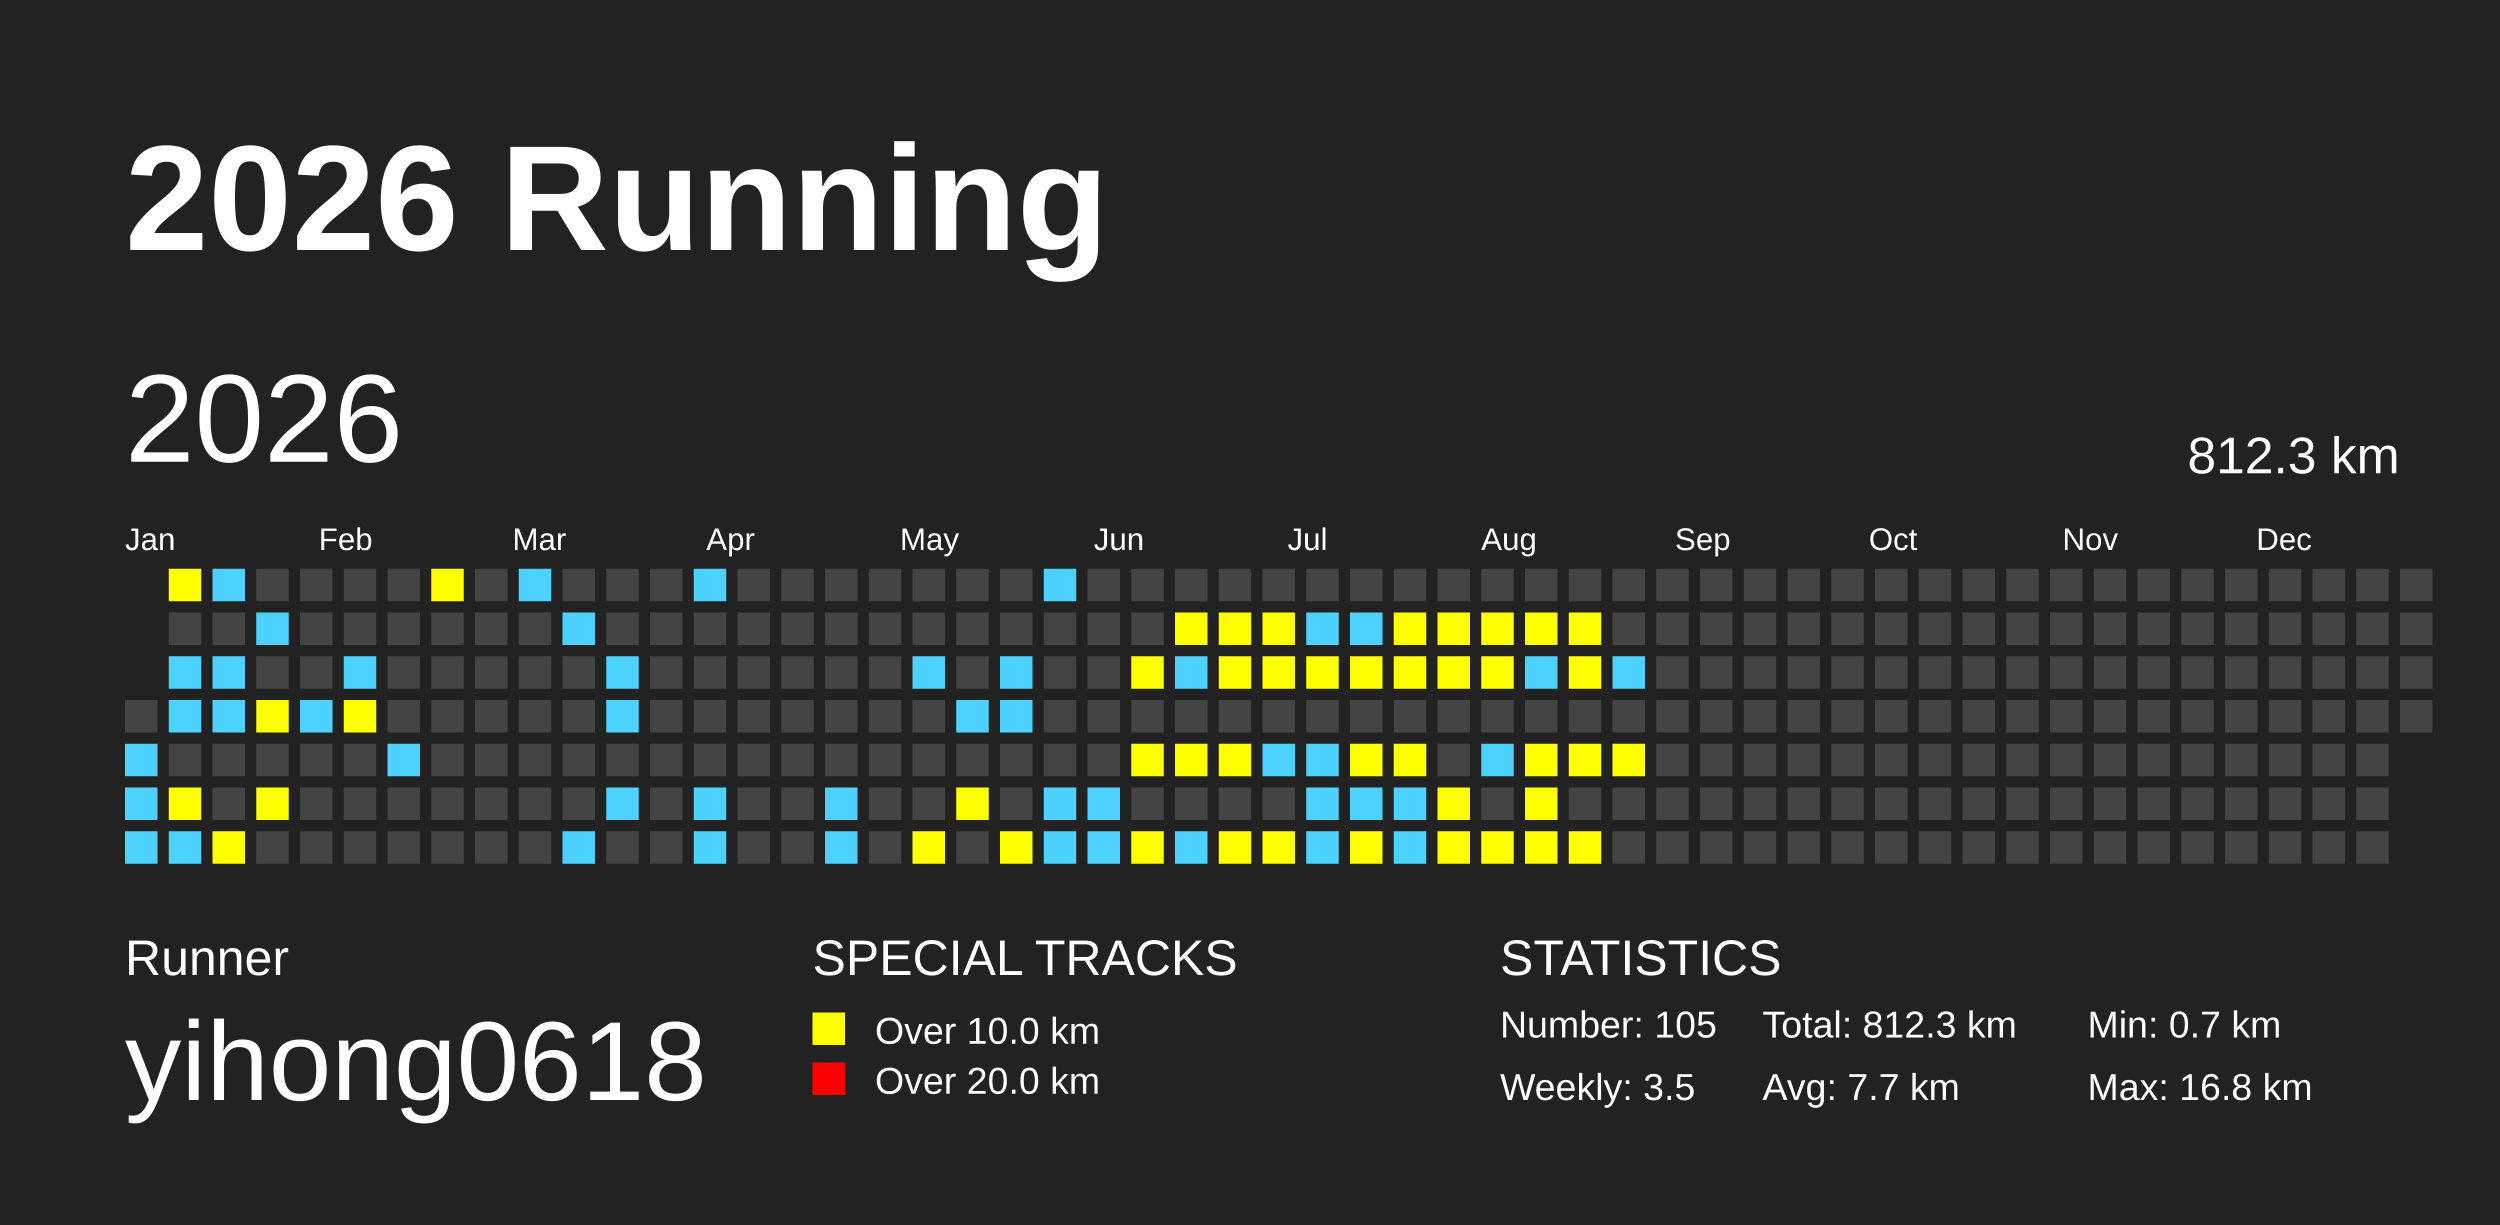
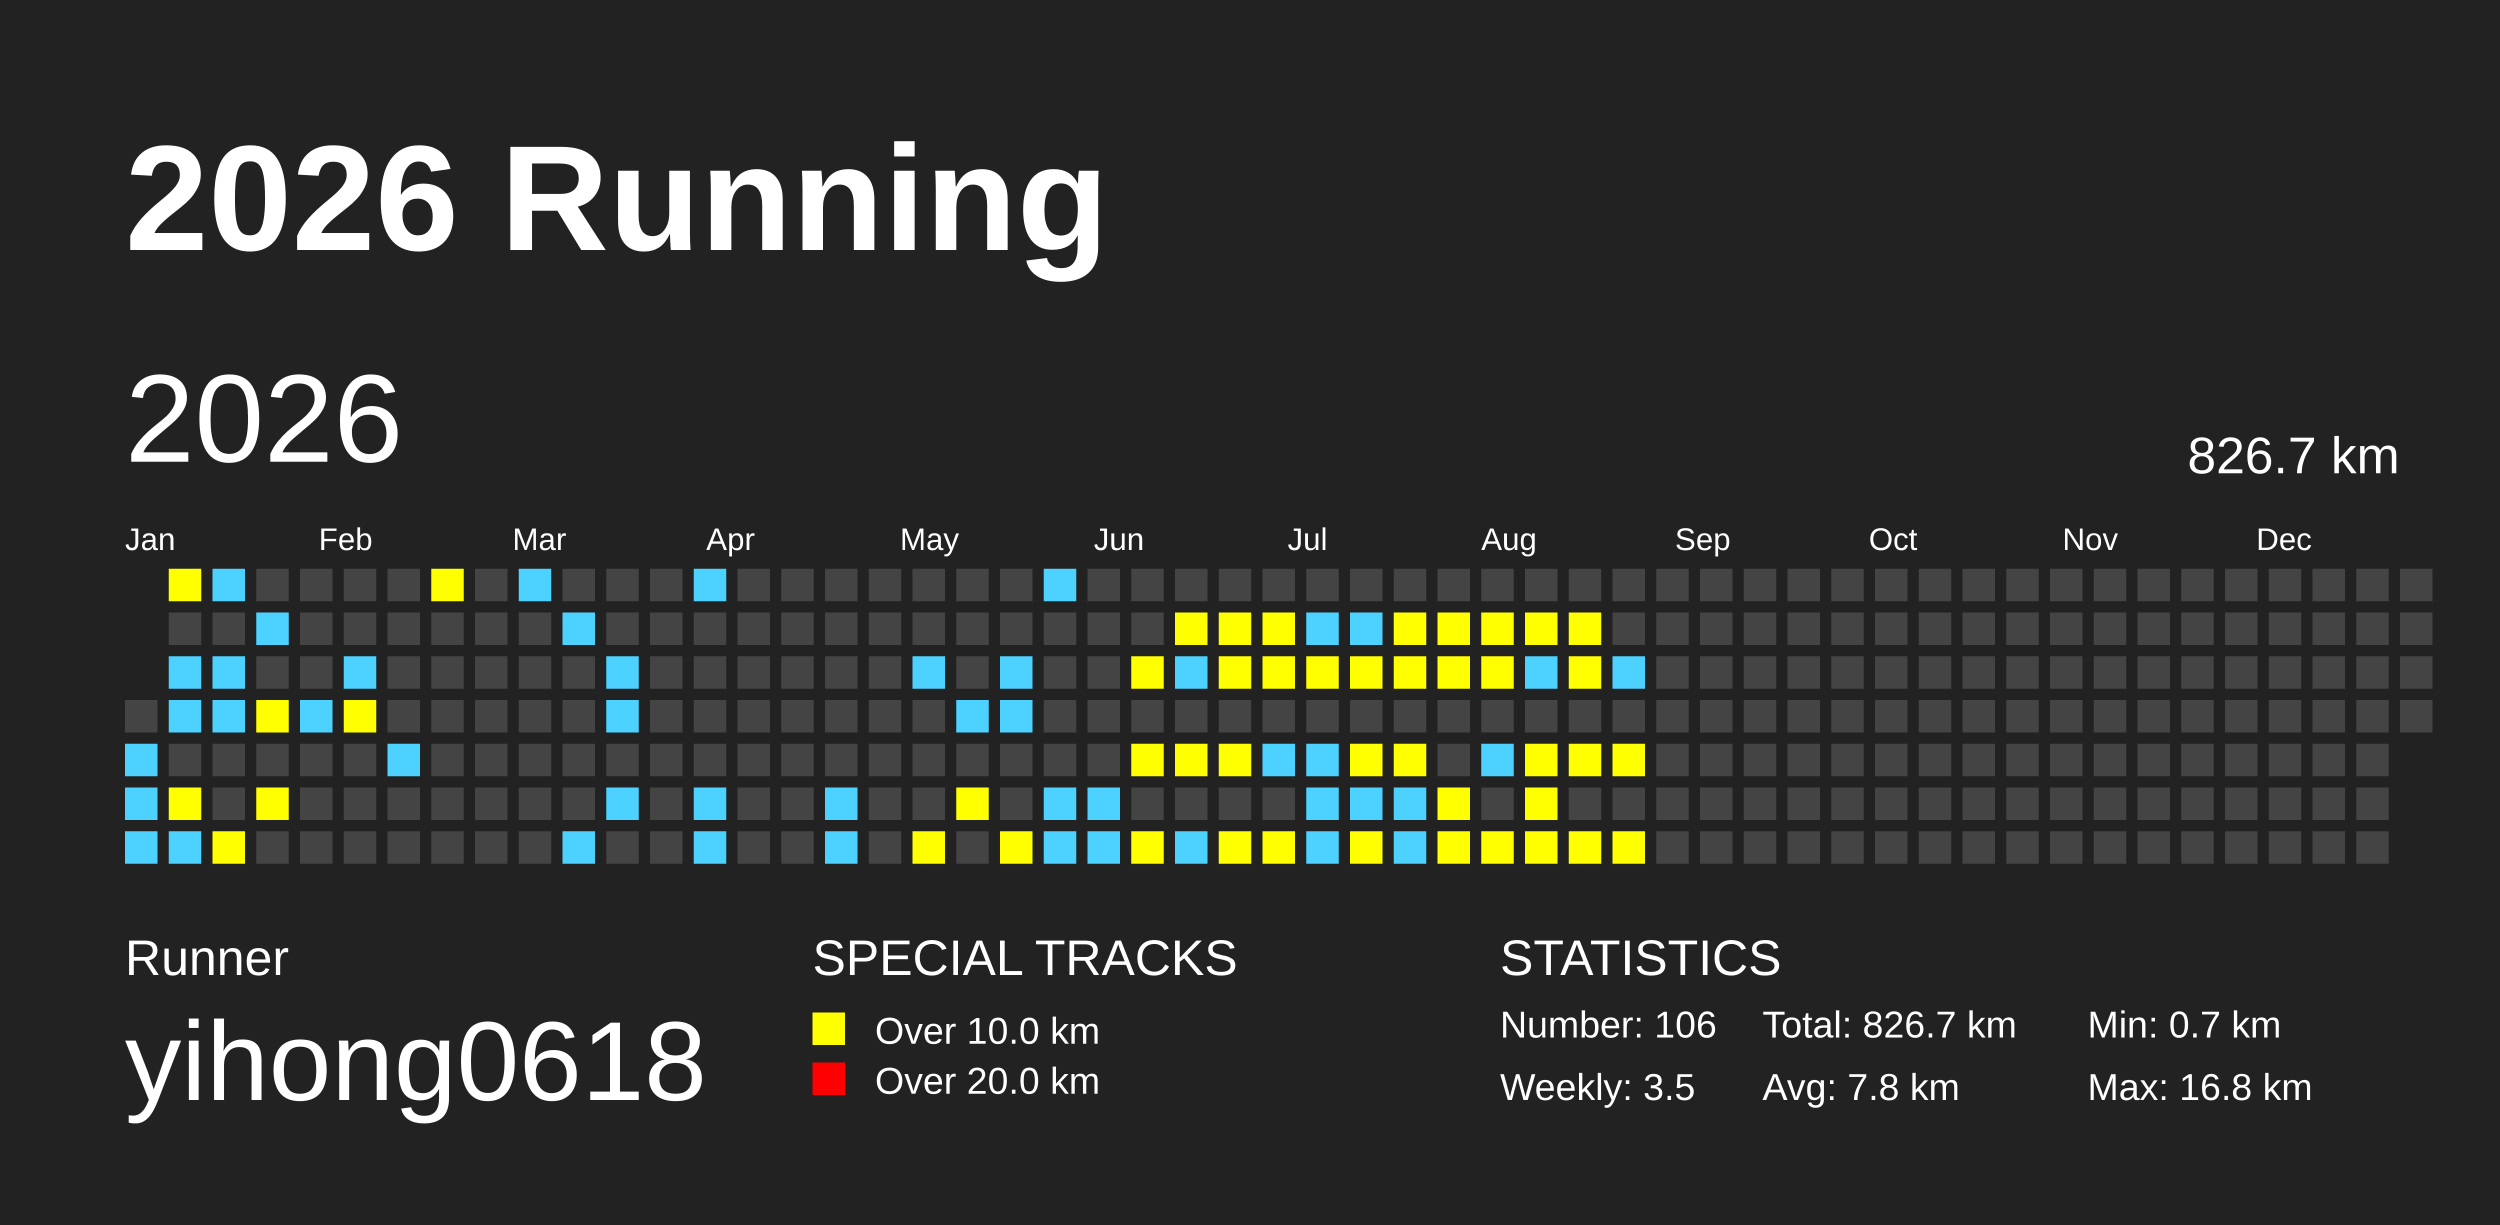
<svg xmlns="http://www.w3.org/2000/svg" baseProfile="full" height="98mm" version="1.1" viewBox="0,0,200,98" width="200mm">
  <defs>
    <pattern height="2" id="indoor-stripe" patternUnits="userSpaceOnUse" width="2">
      <line stroke="white" stroke-opacity="0.45" stroke-width="0.5" x1="0" x2="2" y1="2" y2="0" />
    </pattern>
  </defs>
  <rect fill="#222222" height="98" width="200" x="0" y="0" />
  <text fill="#FFFFFF" style="font-size:12px; font-family:Arial; font-weight:bold;" x="10" y="20">2026 Running</text>
  <text fill="#FFFFFF" style="font-size:4px; font-family:Arial" x="10" y="78">Runner</text>
  <text fill="#FFFFFF" style="font-size:9px; font-family:Arial" x="10" y="88">yihong0618</text>
  <text fill="#FFFFFF" style="font-size:4px; font-family:Arial" x="65" y="78">SPECIAL TRACKS</text>
  <rect fill="yellow" height="2.6" width="2.6" x="65" y="81" />
  <text fill="#FFFFFF" style="font-size:3px; font-family:Arial" x="70" y="83.5">Over 10.0 km</text>
  <rect fill="red" height="2.6" width="2.6" x="65" y="85" />
  <text fill="#FFFFFF" style="font-size:3px; font-family:Arial" x="70" y="87.5">Over 20.0 km</text>
  <text fill="#FFFFFF" style="font-size:4px; font-family:Arial" x="120" y="78">STATISTICS</text>
-   <text fill="#FFFFFF" style="font-size:3px; font-family:Arial" x="120" y="83">Number: 105</text>
+   <text fill="#FFFFFF" style="font-size:3px; font-family:Arial" x="120" y="83">Number: 106</text>
  <text fill="#FFFFFF" style="font-size:3px; font-family:Arial" x="120" y="88">Weekly: 3.5</text>
-   <text fill="#FFFFFF" style="font-size:3px; font-family:Arial" x="141" y="83">Total: 812.3 km</text>
-   <text fill="#FFFFFF" style="font-size:3px; font-family:Arial" x="141" y="88">Avg: 7.7 km</text>
+   <text fill="#FFFFFF" style="font-size:3px; font-family:Arial" x="141" y="83">Total: 826.7 km</text>
+   <text fill="#FFFFFF" style="font-size:3px; font-family:Arial" x="141" y="88">Avg: 7.8 km</text>
  <text fill="#FFFFFF" style="font-size:3px; font-family:Arial" x="167" y="83">Min: 0.7 km</text>
  <text fill="#FFFFFF" style="font-size:3px; font-family:Arial" x="167" y="88">Max: 16.8 km</text>
  <text dominant-baseline="hanging" fill="#FFFFFF" style="font-size:10.0px; font-family:Arial;" x="10" y="30">2026</text>
-   <text dominant-baseline="hanging" fill="#FFFFFF" style="font-size:4.125px; font-family:Arial;" x="175" y="35">812.3 km</text>
+   <text dominant-baseline="hanging" fill="#FFFFFF" style="font-size:4.125px; font-family:Arial;" x="175" y="35">826.7 km</text>
  <text fill="#FFFFFF" style="font-size:2.5px; font-family:Arial" x="10.0" y="44">Jan</text>
  <text fill="#FFFFFF" style="font-size:2.5px; font-family:Arial" x="25.5" y="44">Feb</text>
  <text fill="#FFFFFF" style="font-size:2.5px; font-family:Arial" x="41.0" y="44">Mar</text>
  <text fill="#FFFFFF" style="font-size:2.5px; font-family:Arial" x="56.5" y="44">Apr</text>
  <text fill="#FFFFFF" style="font-size:2.5px; font-family:Arial" x="72.0" y="44">May</text>
  <text fill="#FFFFFF" style="font-size:2.5px; font-family:Arial" x="87.5" y="44">Jun</text>
  <text fill="#FFFFFF" style="font-size:2.5px; font-family:Arial" x="103.0" y="44">Jul</text>
  <text fill="#FFFFFF" style="font-size:2.5px; font-family:Arial" x="118.5" y="44">Aug</text>
  <text fill="#FFFFFF" style="font-size:2.5px; font-family:Arial" x="134.0" y="44">Sep</text>
  <text fill="#FFFFFF" style="font-size:2.5px; font-family:Arial" x="149.5" y="44">Oct</text>
  <text fill="#FFFFFF" style="font-size:2.5px; font-family:Arial" x="165.0" y="44">Nov</text>
  <text fill="#FFFFFF" style="font-size:2.5px; font-family:Arial" x="180.5" y="44">Dec</text>
  <rect fill="#444444" height="2.6" width="2.6" x="10.0" y="56.0" />
  <rect fill="#4DD2FF" height="2.6" width="2.6" x="10.0" y="59.5" />
  <rect fill="#4DD2FF" height="2.6" width="2.6" x="10.0" y="63.0" />
  <rect fill="#4DD2FF" height="2.6" width="2.6" x="10.0" y="66.5" />
  <rect fill="yellow" height="2.6" width="2.6" x="13.5" y="45.5" />
  <rect fill="#444444" height="2.6" width="2.6" x="13.5" y="49.0" />
  <rect fill="#4DD2FF" height="2.6" width="2.6" x="13.5" y="52.5" />
  <rect fill="#4DD2FF" height="2.6" width="2.6" x="13.5" y="56.0" />
  <rect fill="#444444" height="2.6" width="2.6" x="13.5" y="59.5" />
  <rect fill="yellow" height="2.6" width="2.6" x="13.5" y="63.0" />
  <rect fill="#4DD2FF" height="2.6" width="2.6" x="13.5" y="66.5" />
  <rect fill="#4DD2FF" height="2.6" width="2.6" x="17.0" y="45.5" />
  <rect fill="#444444" height="2.6" width="2.6" x="17.0" y="49.0" />
  <rect fill="#4DD2FF" height="2.6" width="2.6" x="17.0" y="52.5" />
  <rect fill="#4DD2FF" height="2.6" width="2.6" x="17.0" y="56.0" />
  <rect fill="#444444" height="2.6" width="2.6" x="17.0" y="59.5" />
  <rect fill="#444444" height="2.6" width="2.6" x="17.0" y="63.0" />
  <rect fill="yellow" height="2.6" width="2.6" x="17.0" y="66.5" />
  <rect fill="#444444" height="2.6" width="2.6" x="20.5" y="45.5" />
  <rect fill="#4DD2FF" height="2.6" width="2.6" x="20.5" y="49.0" />
  <rect fill="#444444" height="2.6" width="2.6" x="20.5" y="52.5" />
  <rect fill="yellow" height="2.6" width="2.6" x="20.5" y="56.0" />
  <rect fill="#444444" height="2.6" width="2.6" x="20.5" y="59.5" />
  <rect fill="yellow" height="2.6" width="2.6" x="20.5" y="63.0" />
  <rect fill="#444444" height="2.6" width="2.6" x="20.5" y="66.5" />
  <rect fill="#444444" height="2.6" width="2.6" x="24.0" y="45.5" />
  <rect fill="#444444" height="2.6" width="2.6" x="24.0" y="49.0" />
  <rect fill="#444444" height="2.6" width="2.6" x="24.0" y="52.5" />
  <rect fill="#4DD2FF" height="2.6" width="2.6" x="24.0" y="56.0" />
  <rect fill="#444444" height="2.6" width="2.6" x="24.0" y="59.5" />
  <rect fill="#444444" height="2.6" width="2.6" x="24.0" y="63.0" />
  <rect fill="#444444" height="2.6" width="2.6" x="24.0" y="66.5" />
  <rect fill="#444444" height="2.6" width="2.6" x="27.5" y="45.5" />
  <rect fill="#444444" height="2.6" width="2.6" x="27.5" y="49.0" />
  <rect fill="#4DD2FF" height="2.6" width="2.6" x="27.5" y="52.5" />
  <rect fill="yellow" height="2.6" width="2.6" x="27.5" y="56.0" />
  <rect fill="#444444" height="2.6" width="2.6" x="27.5" y="59.5" />
  <rect fill="#444444" height="2.6" width="2.6" x="27.5" y="63.0" />
  <rect fill="#444444" height="2.6" width="2.6" x="27.5" y="66.5" />
  <rect fill="#444444" height="2.6" width="2.6" x="31.0" y="45.5" />
  <rect fill="#444444" height="2.6" width="2.6" x="31.0" y="49.0" />
  <rect fill="#444444" height="2.6" width="2.6" x="31.0" y="52.5" />
  <rect fill="#444444" height="2.6" width="2.6" x="31.0" y="56.0" />
  <rect fill="#4DD2FF" height="2.6" width="2.6" x="31.0" y="59.5" />
  <rect fill="#444444" height="2.6" width="2.6" x="31.0" y="63.0" />
  <rect fill="#444444" height="2.6" width="2.6" x="31.0" y="66.5" />
  <rect fill="yellow" height="2.6" width="2.6" x="34.5" y="45.5" />
  <rect fill="#444444" height="2.6" width="2.6" x="34.5" y="49.0" />
  <rect fill="#444444" height="2.6" width="2.6" x="34.5" y="52.5" />
  <rect fill="#444444" height="2.6" width="2.6" x="34.5" y="56.0" />
  <rect fill="#444444" height="2.6" width="2.6" x="34.5" y="59.5" />
  <rect fill="#444444" height="2.6" width="2.6" x="34.5" y="63.0" />
  <rect fill="#444444" height="2.6" width="2.6" x="34.5" y="66.5" />
  <rect fill="#444444" height="2.6" width="2.6" x="38.0" y="45.5" />
  <rect fill="#444444" height="2.6" width="2.6" x="38.0" y="49.0" />
  <rect fill="#444444" height="2.6" width="2.6" x="38.0" y="52.5" />
  <rect fill="#444444" height="2.6" width="2.6" x="38.0" y="56.0" />
  <rect fill="#444444" height="2.6" width="2.6" x="38.0" y="59.5" />
  <rect fill="#444444" height="2.6" width="2.6" x="38.0" y="63.0" />
  <rect fill="#444444" height="2.6" width="2.6" x="38.0" y="66.5" />
  <rect fill="#4DD2FF" height="2.6" width="2.6" x="41.5" y="45.5" />
  <rect fill="#444444" height="2.6" width="2.6" x="41.5" y="49.0" />
  <rect fill="#444444" height="2.6" width="2.6" x="41.5" y="52.5" />
  <rect fill="#444444" height="2.6" width="2.6" x="41.5" y="56.0" />
  <rect fill="#444444" height="2.6" width="2.6" x="41.5" y="59.5" />
  <rect fill="#444444" height="2.6" width="2.6" x="41.5" y="63.0" />
  <rect fill="#444444" height="2.6" width="2.6" x="41.5" y="66.5" />
  <rect fill="#444444" height="2.6" width="2.6" x="45.0" y="45.5" />
  <rect fill="#4DD2FF" height="2.6" width="2.6" x="45.0" y="49.0" />
  <rect fill="#444444" height="2.6" width="2.6" x="45.0" y="52.5" />
  <rect fill="#444444" height="2.6" width="2.6" x="45.0" y="56.0" />
  <rect fill="#444444" height="2.6" width="2.6" x="45.0" y="59.5" />
  <rect fill="#444444" height="2.6" width="2.6" x="45.0" y="63.0" />
  <rect fill="#4DD2FF" height="2.6" width="2.6" x="45.0" y="66.5" />
  <rect fill="#444444" height="2.6" width="2.6" x="48.5" y="45.5" />
  <rect fill="#444444" height="2.6" width="2.6" x="48.5" y="49.0" />
  <rect fill="#4DD2FF" height="2.6" width="2.6" x="48.5" y="52.5" />
  <rect fill="#4DD2FF" height="2.6" width="2.6" x="48.5" y="56.0" />
  <rect fill="#444444" height="2.6" width="2.6" x="48.5" y="59.5" />
  <rect fill="#4DD2FF" height="2.6" width="2.6" x="48.5" y="63.0" />
  <rect fill="#444444" height="2.6" width="2.6" x="48.5" y="66.5" />
  <rect fill="#444444" height="2.6" width="2.6" x="52.0" y="45.5" />
  <rect fill="#444444" height="2.6" width="2.6" x="52.0" y="49.0" />
  <rect fill="#444444" height="2.6" width="2.6" x="52.0" y="52.5" />
  <rect fill="#444444" height="2.6" width="2.6" x="52.0" y="56.0" />
  <rect fill="#444444" height="2.6" width="2.6" x="52.0" y="59.5" />
  <rect fill="#444444" height="2.6" width="2.6" x="52.0" y="63.0" />
  <rect fill="#444444" height="2.6" width="2.6" x="52.0" y="66.5" />
  <rect fill="#4DD2FF" height="2.6" width="2.6" x="55.5" y="45.5" />
  <rect fill="#444444" height="2.6" width="2.6" x="55.5" y="49.0" />
  <rect fill="#444444" height="2.6" width="2.6" x="55.5" y="52.5" />
  <rect fill="#444444" height="2.6" width="2.6" x="55.5" y="56.0" />
  <rect fill="#444444" height="2.6" width="2.6" x="55.5" y="59.5" />
  <rect fill="#4DD2FF" height="2.6" width="2.6" x="55.5" y="63.0" />
  <rect fill="#4DD2FF" height="2.6" width="2.6" x="55.5" y="66.5" />
  <rect fill="#444444" height="2.6" width="2.6" x="59.0" y="45.5" />
  <rect fill="#444444" height="2.6" width="2.6" x="59.0" y="49.0" />
  <rect fill="#444444" height="2.6" width="2.6" x="59.0" y="52.5" />
  <rect fill="#444444" height="2.6" width="2.6" x="59.0" y="56.0" />
  <rect fill="#444444" height="2.6" width="2.6" x="59.0" y="59.5" />
  <rect fill="#444444" height="2.6" width="2.6" x="59.0" y="63.0" />
  <rect fill="#444444" height="2.6" width="2.6" x="59.0" y="66.5" />
  <rect fill="#444444" height="2.6" width="2.6" x="62.5" y="45.5" />
  <rect fill="#444444" height="2.6" width="2.6" x="62.5" y="49.0" />
  <rect fill="#444444" height="2.6" width="2.6" x="62.5" y="52.5" />
  <rect fill="#444444" height="2.6" width="2.6" x="62.5" y="56.0" />
  <rect fill="#444444" height="2.6" width="2.6" x="62.5" y="59.5" />
  <rect fill="#444444" height="2.6" width="2.6" x="62.5" y="63.0" />
  <rect fill="#444444" height="2.6" width="2.6" x="62.5" y="66.5" />
  <rect fill="#444444" height="2.6" width="2.6" x="66.0" y="45.5" />
  <rect fill="#444444" height="2.6" width="2.6" x="66.0" y="49.0" />
  <rect fill="#444444" height="2.6" width="2.6" x="66.0" y="52.5" />
  <rect fill="#444444" height="2.6" width="2.6" x="66.0" y="56.0" />
  <rect fill="#444444" height="2.6" width="2.6" x="66.0" y="59.5" />
  <rect fill="#4DD2FF" height="2.6" width="2.6" x="66.0" y="63.0" />
  <rect fill="#4DD2FF" height="2.6" width="2.6" x="66.0" y="66.5" />
  <rect fill="#444444" height="2.6" width="2.6" x="69.5" y="45.5" />
  <rect fill="#444444" height="2.6" width="2.6" x="69.5" y="49.0" />
  <rect fill="#444444" height="2.6" width="2.6" x="69.5" y="52.5" />
  <rect fill="#444444" height="2.6" width="2.6" x="69.5" y="56.0" />
  <rect fill="#444444" height="2.6" width="2.6" x="69.5" y="59.5" />
  <rect fill="#444444" height="2.6" width="2.6" x="69.5" y="63.0" />
  <rect fill="#444444" height="2.6" width="2.6" x="69.5" y="66.5" />
  <rect fill="#444444" height="2.6" width="2.6" x="73.0" y="45.5" />
  <rect fill="#444444" height="2.6" width="2.6" x="73.0" y="49.0" />
  <rect fill="#4DD2FF" height="2.6" width="2.6" x="73.0" y="52.5" />
  <rect fill="#444444" height="2.6" width="2.6" x="73.0" y="56.0" />
  <rect fill="#444444" height="2.6" width="2.6" x="73.0" y="59.5" />
  <rect fill="#444444" height="2.6" width="2.6" x="73.0" y="63.0" />
  <rect fill="yellow" height="2.6" width="2.6" x="73.0" y="66.5" />
  <rect fill="#444444" height="2.6" width="2.6" x="76.5" y="45.5" />
  <rect fill="#444444" height="2.6" width="2.6" x="76.5" y="49.0" />
  <rect fill="#444444" height="2.6" width="2.6" x="76.5" y="52.5" />
  <rect fill="#4DD2FF" height="2.6" width="2.6" x="76.5" y="56.0" />
  <rect fill="#444444" height="2.6" width="2.6" x="76.5" y="59.5" />
  <rect fill="yellow" height="2.6" width="2.6" x="76.5" y="63.0" />
  <rect fill="#444444" height="2.6" width="2.6" x="76.5" y="66.5" />
  <rect fill="#444444" height="2.6" width="2.6" x="80.0" y="45.5" />
  <rect fill="#444444" height="2.6" width="2.6" x="80.0" y="49.0" />
  <rect fill="#4DD2FF" height="2.6" width="2.6" x="80.0" y="52.5" />
  <rect fill="#4DD2FF" height="2.6" width="2.6" x="80.0" y="56.0" />
  <rect fill="#444444" height="2.6" width="2.6" x="80.0" y="59.5" />
  <rect fill="#444444" height="2.6" width="2.6" x="80.0" y="63.0" />
  <rect fill="yellow" height="2.6" width="2.6" x="80.0" y="66.5" />
  <rect fill="#4DD2FF" height="2.6" width="2.6" x="83.5" y="45.5" />
  <rect fill="#444444" height="2.6" width="2.6" x="83.5" y="49.0" />
  <rect fill="#444444" height="2.6" width="2.6" x="83.5" y="52.5" />
  <rect fill="#444444" height="2.6" width="2.6" x="83.5" y="56.0" />
  <rect fill="#444444" height="2.6" width="2.6" x="83.5" y="59.5" />
  <rect fill="#4DD2FF" height="2.6" width="2.6" x="83.5" y="63.0" />
  <rect fill="#4DD2FF" height="2.6" width="2.6" x="83.5" y="66.5" />
  <rect fill="#444444" height="2.6" width="2.6" x="87.0" y="45.5" />
  <rect fill="#444444" height="2.6" width="2.6" x="87.0" y="49.0" />
  <rect fill="#444444" height="2.6" width="2.6" x="87.0" y="52.5" />
  <rect fill="#444444" height="2.6" width="2.6" x="87.0" y="56.0" />
  <rect fill="#444444" height="2.6" width="2.6" x="87.0" y="59.5" />
  <rect fill="#4DD2FF" height="2.6" width="2.6" x="87.0" y="63.0" />
  <rect fill="#4DD2FF" height="2.6" width="2.6" x="87.0" y="66.5" />
  <rect fill="#444444" height="2.6" width="2.6" x="90.5" y="45.5" />
  <rect fill="#444444" height="2.6" width="2.6" x="90.5" y="49.0" />
  <rect fill="yellow" height="2.6" width="2.6" x="90.5" y="52.5" />
  <rect fill="#444444" height="2.6" width="2.6" x="90.5" y="56.0" />
  <rect fill="yellow" height="2.6" width="2.6" x="90.5" y="59.5" />
  <rect fill="#444444" height="2.6" width="2.6" x="90.5" y="63.0" />
  <rect fill="yellow" height="2.6" width="2.6" x="90.5" y="66.5" />
  <rect fill="#444444" height="2.6" width="2.6" x="94.0" y="45.5" />
  <rect fill="yellow" height="2.6" width="2.6" x="94.0" y="49.0" />
  <rect fill="#4DD2FF" height="2.6" width="2.6" x="94.0" y="52.5" />
  <rect fill="#444444" height="2.6" width="2.6" x="94.0" y="56.0" />
  <rect fill="yellow" height="2.6" width="2.6" x="94.0" y="59.5" />
  <rect fill="#444444" height="2.6" width="2.6" x="94.0" y="63.0" />
  <rect fill="#4DD2FF" height="2.6" width="2.6" x="94.0" y="66.5" />
  <rect fill="#444444" height="2.6" width="2.6" x="97.5" y="45.5" />
  <rect fill="yellow" height="2.6" width="2.6" x="97.5" y="49.0" />
  <rect fill="yellow" height="2.6" width="2.6" x="97.5" y="52.5" />
  <rect fill="#444444" height="2.6" width="2.6" x="97.5" y="56.0" />
  <rect fill="yellow" height="2.6" width="2.6" x="97.5" y="59.5" />
  <rect fill="#444444" height="2.6" width="2.6" x="97.5" y="63.0" />
  <rect fill="yellow" height="2.6" width="2.6" x="97.5" y="66.5" />
  <rect fill="#444444" height="2.6" width="2.6" x="101.0" y="45.5" />
  <rect fill="yellow" height="2.6" width="2.6" x="101.0" y="49.0" />
  <rect fill="yellow" height="2.6" width="2.6" x="101.0" y="52.5" />
  <rect fill="#444444" height="2.6" width="2.6" x="101.0" y="56.0" />
  <rect fill="#4DD2FF" height="2.6" width="2.6" x="101.0" y="59.5" />
  <rect fill="#444444" height="2.6" width="2.6" x="101.0" y="63.0" />
  <rect fill="yellow" height="2.6" width="2.6" x="101.0" y="66.5" />
  <rect fill="#444444" height="2.6" width="2.6" x="104.5" y="45.5" />
  <rect fill="#4DD2FF" height="2.6" width="2.6" x="104.5" y="49.0" />
  <rect fill="yellow" height="2.6" width="2.6" x="104.5" y="52.5" />
  <rect fill="#444444" height="2.6" width="2.6" x="104.5" y="56.0" />
  <rect fill="#4DD2FF" height="2.6" width="2.6" x="104.5" y="59.5" />
  <rect fill="#4DD2FF" height="2.6" width="2.6" x="104.5" y="63.0" />
  <rect fill="#4DD2FF" height="2.6" width="2.6" x="104.5" y="66.5" />
  <rect fill="#444444" height="2.6" width="2.6" x="108.0" y="45.5" />
  <rect fill="#4DD2FF" height="2.6" width="2.6" x="108.0" y="49.0" />
  <rect fill="yellow" height="2.6" width="2.6" x="108.0" y="52.5" />
  <rect fill="#444444" height="2.6" width="2.6" x="108.0" y="56.0" />
  <rect fill="yellow" height="2.6" width="2.6" x="108.0" y="59.5" />
  <rect fill="#4DD2FF" height="2.6" width="2.6" x="108.0" y="63.0" />
  <rect fill="yellow" height="2.6" width="2.6" x="108.0" y="66.5" />
  <rect fill="#444444" height="2.6" width="2.6" x="111.5" y="45.5" />
  <rect fill="yellow" height="2.6" width="2.6" x="111.5" y="49.0" />
  <rect fill="yellow" height="2.6" width="2.6" x="111.5" y="52.5" />
  <rect fill="#444444" height="2.6" width="2.6" x="111.5" y="56.0" />
  <rect fill="yellow" height="2.6" width="2.6" x="111.5" y="59.5" />
  <rect fill="#4DD2FF" height="2.6" width="2.6" x="111.5" y="63.0" />
  <rect fill="#4DD2FF" height="2.6" width="2.6" x="111.5" y="66.5" />
  <rect fill="#444444" height="2.6" width="2.6" x="115.0" y="45.5" />
  <rect fill="yellow" height="2.6" width="2.6" x="115.0" y="49.0" />
  <rect fill="yellow" height="2.6" width="2.6" x="115.0" y="52.5" />
  <rect fill="#444444" height="2.6" width="2.6" x="115.0" y="56.0" />
  <rect fill="#444444" height="2.6" width="2.6" x="115.0" y="59.5" />
  <rect fill="yellow" height="2.6" width="2.6" x="115.0" y="63.0" />
  <rect fill="yellow" height="2.6" width="2.6" x="115.0" y="66.5" />
  <rect fill="#444444" height="2.6" width="2.6" x="118.5" y="45.5" />
  <rect fill="yellow" height="2.6" width="2.6" x="118.5" y="49.0" />
  <rect fill="yellow" height="2.6" width="2.6" x="118.5" y="52.5" />
  <rect fill="#444444" height="2.6" width="2.6" x="118.5" y="56.0" />
  <rect fill="#4DD2FF" height="2.6" width="2.6" x="118.5" y="59.5" />
  <rect fill="#444444" height="2.6" width="2.6" x="118.5" y="63.0" />
  <rect fill="yellow" height="2.6" width="2.6" x="118.5" y="66.5" />
  <rect fill="#444444" height="2.6" width="2.6" x="122.0" y="45.5" />
  <rect fill="yellow" height="2.6" width="2.6" x="122.0" y="49.0" />
  <rect fill="#4DD2FF" height="2.6" width="2.6" x="122.0" y="52.5" />
  <rect fill="#444444" height="2.6" width="2.6" x="122.0" y="56.0" />
  <rect fill="yellow" height="2.6" width="2.6" x="122.0" y="59.5" />
  <rect fill="yellow" height="2.6" width="2.6" x="122.0" y="63.0" />
  <rect fill="yellow" height="2.6" width="2.6" x="122.0" y="66.5" />
  <rect fill="#444444" height="2.6" width="2.6" x="125.5" y="45.5" />
  <rect fill="yellow" height="2.6" width="2.6" x="125.5" y="49.0" />
  <rect fill="yellow" height="2.6" width="2.6" x="125.5" y="52.5" />
  <rect fill="#444444" height="2.6" width="2.6" x="125.5" y="56.0" />
  <rect fill="yellow" height="2.6" width="2.6" x="125.5" y="59.5" />
  <rect fill="#444444" height="2.6" width="2.6" x="125.5" y="63.0" />
  <rect fill="yellow" height="2.6" width="2.6" x="125.5" y="66.5" />
  <rect fill="#444444" height="2.6" width="2.6" x="129.0" y="45.5" />
  <rect fill="#444444" height="2.6" width="2.6" x="129.0" y="49.0" />
  <rect fill="#4DD2FF" height="2.6" width="2.6" x="129.0" y="52.5" />
  <rect fill="#444444" height="2.6" width="2.6" x="129.0" y="56.0" />
  <rect fill="yellow" height="2.6" width="2.6" x="129.0" y="59.5" />
  <rect fill="#444444" height="2.6" width="2.6" x="129.0" y="63.0" />
-   <rect fill="#444444" height="2.6" width="2.6" x="129.0" y="66.5" />
+   <rect fill="yellow" height="2.6" width="2.6" x="129.0" y="66.5" />
  <rect fill="#444444" height="2.6" width="2.6" x="132.5" y="45.5" />
  <rect fill="#444444" height="2.6" width="2.6" x="132.5" y="49.0" />
  <rect fill="#444444" height="2.6" width="2.6" x="132.5" y="52.5" />
  <rect fill="#444444" height="2.6" width="2.6" x="132.5" y="56.0" />
  <rect fill="#444444" height="2.6" width="2.6" x="132.5" y="59.5" />
  <rect fill="#444444" height="2.6" width="2.6" x="132.5" y="63.0" />
  <rect fill="#444444" height="2.6" width="2.6" x="132.5" y="66.5" />
  <rect fill="#444444" height="2.6" width="2.6" x="136.0" y="45.5" />
  <rect fill="#444444" height="2.6" width="2.6" x="136.0" y="49.0" />
  <rect fill="#444444" height="2.6" width="2.6" x="136.0" y="52.5" />
  <rect fill="#444444" height="2.6" width="2.6" x="136.0" y="56.0" />
  <rect fill="#444444" height="2.6" width="2.6" x="136.0" y="59.5" />
  <rect fill="#444444" height="2.6" width="2.6" x="136.0" y="63.0" />
  <rect fill="#444444" height="2.6" width="2.6" x="136.0" y="66.5" />
  <rect fill="#444444" height="2.6" width="2.6" x="139.5" y="45.5" />
  <rect fill="#444444" height="2.6" width="2.6" x="139.5" y="49.0" />
  <rect fill="#444444" height="2.6" width="2.6" x="139.5" y="52.5" />
  <rect fill="#444444" height="2.6" width="2.6" x="139.5" y="56.0" />
  <rect fill="#444444" height="2.6" width="2.6" x="139.5" y="59.5" />
  <rect fill="#444444" height="2.6" width="2.6" x="139.5" y="63.0" />
  <rect fill="#444444" height="2.6" width="2.6" x="139.5" y="66.5" />
  <rect fill="#444444" height="2.6" width="2.6" x="143.0" y="45.5" />
  <rect fill="#444444" height="2.6" width="2.6" x="143.0" y="49.0" />
  <rect fill="#444444" height="2.6" width="2.6" x="143.0" y="52.5" />
  <rect fill="#444444" height="2.6" width="2.6" x="143.0" y="56.0" />
  <rect fill="#444444" height="2.6" width="2.6" x="143.0" y="59.5" />
  <rect fill="#444444" height="2.6" width="2.6" x="143.0" y="63.0" />
  <rect fill="#444444" height="2.6" width="2.6" x="143.0" y="66.5" />
  <rect fill="#444444" height="2.6" width="2.6" x="146.5" y="45.5" />
  <rect fill="#444444" height="2.6" width="2.6" x="146.5" y="49.0" />
  <rect fill="#444444" height="2.6" width="2.6" x="146.5" y="52.5" />
  <rect fill="#444444" height="2.6" width="2.6" x="146.5" y="56.0" />
  <rect fill="#444444" height="2.6" width="2.6" x="146.5" y="59.5" />
  <rect fill="#444444" height="2.6" width="2.6" x="146.5" y="63.0" />
  <rect fill="#444444" height="2.6" width="2.6" x="146.5" y="66.5" />
  <rect fill="#444444" height="2.6" width="2.6" x="150.0" y="45.5" />
  <rect fill="#444444" height="2.6" width="2.6" x="150.0" y="49.0" />
  <rect fill="#444444" height="2.6" width="2.6" x="150.0" y="52.5" />
  <rect fill="#444444" height="2.6" width="2.6" x="150.0" y="56.0" />
  <rect fill="#444444" height="2.6" width="2.6" x="150.0" y="59.5" />
  <rect fill="#444444" height="2.6" width="2.6" x="150.0" y="63.0" />
  <rect fill="#444444" height="2.6" width="2.6" x="150.0" y="66.5" />
  <rect fill="#444444" height="2.6" width="2.6" x="153.5" y="45.5" />
  <rect fill="#444444" height="2.6" width="2.6" x="153.5" y="49.0" />
  <rect fill="#444444" height="2.6" width="2.6" x="153.5" y="52.5" />
  <rect fill="#444444" height="2.6" width="2.6" x="153.5" y="56.0" />
  <rect fill="#444444" height="2.6" width="2.6" x="153.5" y="59.5" />
  <rect fill="#444444" height="2.6" width="2.6" x="153.5" y="63.0" />
  <rect fill="#444444" height="2.6" width="2.6" x="153.5" y="66.5" />
  <rect fill="#444444" height="2.6" width="2.6" x="157.0" y="45.5" />
  <rect fill="#444444" height="2.6" width="2.6" x="157.0" y="49.0" />
  <rect fill="#444444" height="2.6" width="2.6" x="157.0" y="52.5" />
  <rect fill="#444444" height="2.6" width="2.6" x="157.0" y="56.0" />
  <rect fill="#444444" height="2.6" width="2.6" x="157.0" y="59.5" />
  <rect fill="#444444" height="2.6" width="2.6" x="157.0" y="63.0" />
  <rect fill="#444444" height="2.6" width="2.6" x="157.0" y="66.5" />
  <rect fill="#444444" height="2.6" width="2.6" x="160.5" y="45.5" />
  <rect fill="#444444" height="2.6" width="2.6" x="160.5" y="49.0" />
  <rect fill="#444444" height="2.6" width="2.6" x="160.5" y="52.5" />
  <rect fill="#444444" height="2.6" width="2.6" x="160.5" y="56.0" />
  <rect fill="#444444" height="2.6" width="2.6" x="160.5" y="59.5" />
  <rect fill="#444444" height="2.6" width="2.6" x="160.5" y="63.0" />
  <rect fill="#444444" height="2.6" width="2.6" x="160.5" y="66.5" />
  <rect fill="#444444" height="2.6" width="2.6" x="164.0" y="45.5" />
  <rect fill="#444444" height="2.6" width="2.6" x="164.0" y="49.0" />
  <rect fill="#444444" height="2.6" width="2.6" x="164.0" y="52.5" />
  <rect fill="#444444" height="2.6" width="2.6" x="164.0" y="56.0" />
  <rect fill="#444444" height="2.6" width="2.6" x="164.0" y="59.5" />
  <rect fill="#444444" height="2.6" width="2.6" x="164.0" y="63.0" />
  <rect fill="#444444" height="2.6" width="2.6" x="164.0" y="66.5" />
  <rect fill="#444444" height="2.6" width="2.6" x="167.5" y="45.5" />
  <rect fill="#444444" height="2.6" width="2.6" x="167.5" y="49.0" />
  <rect fill="#444444" height="2.6" width="2.6" x="167.5" y="52.5" />
  <rect fill="#444444" height="2.6" width="2.6" x="167.5" y="56.0" />
  <rect fill="#444444" height="2.6" width="2.6" x="167.5" y="59.5" />
  <rect fill="#444444" height="2.6" width="2.6" x="167.5" y="63.0" />
  <rect fill="#444444" height="2.6" width="2.6" x="167.5" y="66.5" />
  <rect fill="#444444" height="2.6" width="2.6" x="171.0" y="45.5" />
  <rect fill="#444444" height="2.6" width="2.6" x="171.0" y="49.0" />
  <rect fill="#444444" height="2.6" width="2.6" x="171.0" y="52.5" />
  <rect fill="#444444" height="2.6" width="2.6" x="171.0" y="56.0" />
  <rect fill="#444444" height="2.6" width="2.6" x="171.0" y="59.5" />
  <rect fill="#444444" height="2.6" width="2.6" x="171.0" y="63.0" />
  <rect fill="#444444" height="2.6" width="2.6" x="171.0" y="66.5" />
  <rect fill="#444444" height="2.6" width="2.6" x="174.5" y="45.5" />
  <rect fill="#444444" height="2.6" width="2.6" x="174.5" y="49.0" />
  <rect fill="#444444" height="2.6" width="2.6" x="174.5" y="52.5" />
  <rect fill="#444444" height="2.6" width="2.6" x="174.5" y="56.0" />
  <rect fill="#444444" height="2.6" width="2.6" x="174.5" y="59.5" />
  <rect fill="#444444" height="2.6" width="2.6" x="174.5" y="63.0" />
  <rect fill="#444444" height="2.6" width="2.6" x="174.5" y="66.5" />
  <rect fill="#444444" height="2.6" width="2.6" x="178.0" y="45.5" />
  <rect fill="#444444" height="2.6" width="2.6" x="178.0" y="49.0" />
  <rect fill="#444444" height="2.6" width="2.6" x="178.0" y="52.5" />
  <rect fill="#444444" height="2.6" width="2.6" x="178.0" y="56.0" />
  <rect fill="#444444" height="2.6" width="2.6" x="178.0" y="59.5" />
  <rect fill="#444444" height="2.6" width="2.6" x="178.0" y="63.0" />
  <rect fill="#444444" height="2.6" width="2.6" x="178.0" y="66.5" />
  <rect fill="#444444" height="2.6" width="2.6" x="181.5" y="45.5" />
  <rect fill="#444444" height="2.6" width="2.6" x="181.5" y="49.0" />
  <rect fill="#444444" height="2.6" width="2.6" x="181.5" y="52.5" />
  <rect fill="#444444" height="2.6" width="2.6" x="181.5" y="56.0" />
  <rect fill="#444444" height="2.6" width="2.6" x="181.5" y="59.5" />
  <rect fill="#444444" height="2.6" width="2.6" x="181.5" y="63.0" />
  <rect fill="#444444" height="2.6" width="2.6" x="181.5" y="66.5" />
  <rect fill="#444444" height="2.6" width="2.6" x="185.0" y="45.5" />
  <rect fill="#444444" height="2.6" width="2.6" x="185.0" y="49.0" />
  <rect fill="#444444" height="2.6" width="2.6" x="185.0" y="52.5" />
  <rect fill="#444444" height="2.6" width="2.6" x="185.0" y="56.0" />
  <rect fill="#444444" height="2.6" width="2.6" x="185.0" y="59.5" />
  <rect fill="#444444" height="2.6" width="2.6" x="185.0" y="63.0" />
  <rect fill="#444444" height="2.6" width="2.6" x="185.0" y="66.5" />
  <rect fill="#444444" height="2.6" width="2.6" x="188.5" y="45.5" />
  <rect fill="#444444" height="2.6" width="2.6" x="188.5" y="49.0" />
  <rect fill="#444444" height="2.6" width="2.6" x="188.5" y="52.5" />
  <rect fill="#444444" height="2.6" width="2.6" x="188.5" y="56.0" />
  <rect fill="#444444" height="2.6" width="2.6" x="188.5" y="59.5" />
  <rect fill="#444444" height="2.6" width="2.6" x="188.5" y="63.0" />
  <rect fill="#444444" height="2.6" width="2.6" x="188.5" y="66.5" />
  <rect fill="#444444" height="2.6" width="2.6" x="192.0" y="45.5" />
  <rect fill="#444444" height="2.6" width="2.6" x="192.0" y="49.0" />
  <rect fill="#444444" height="2.6" width="2.6" x="192.0" y="52.5" />
  <rect fill="#444444" height="2.6" width="2.6" x="192.0" y="56.0" />
</svg>
